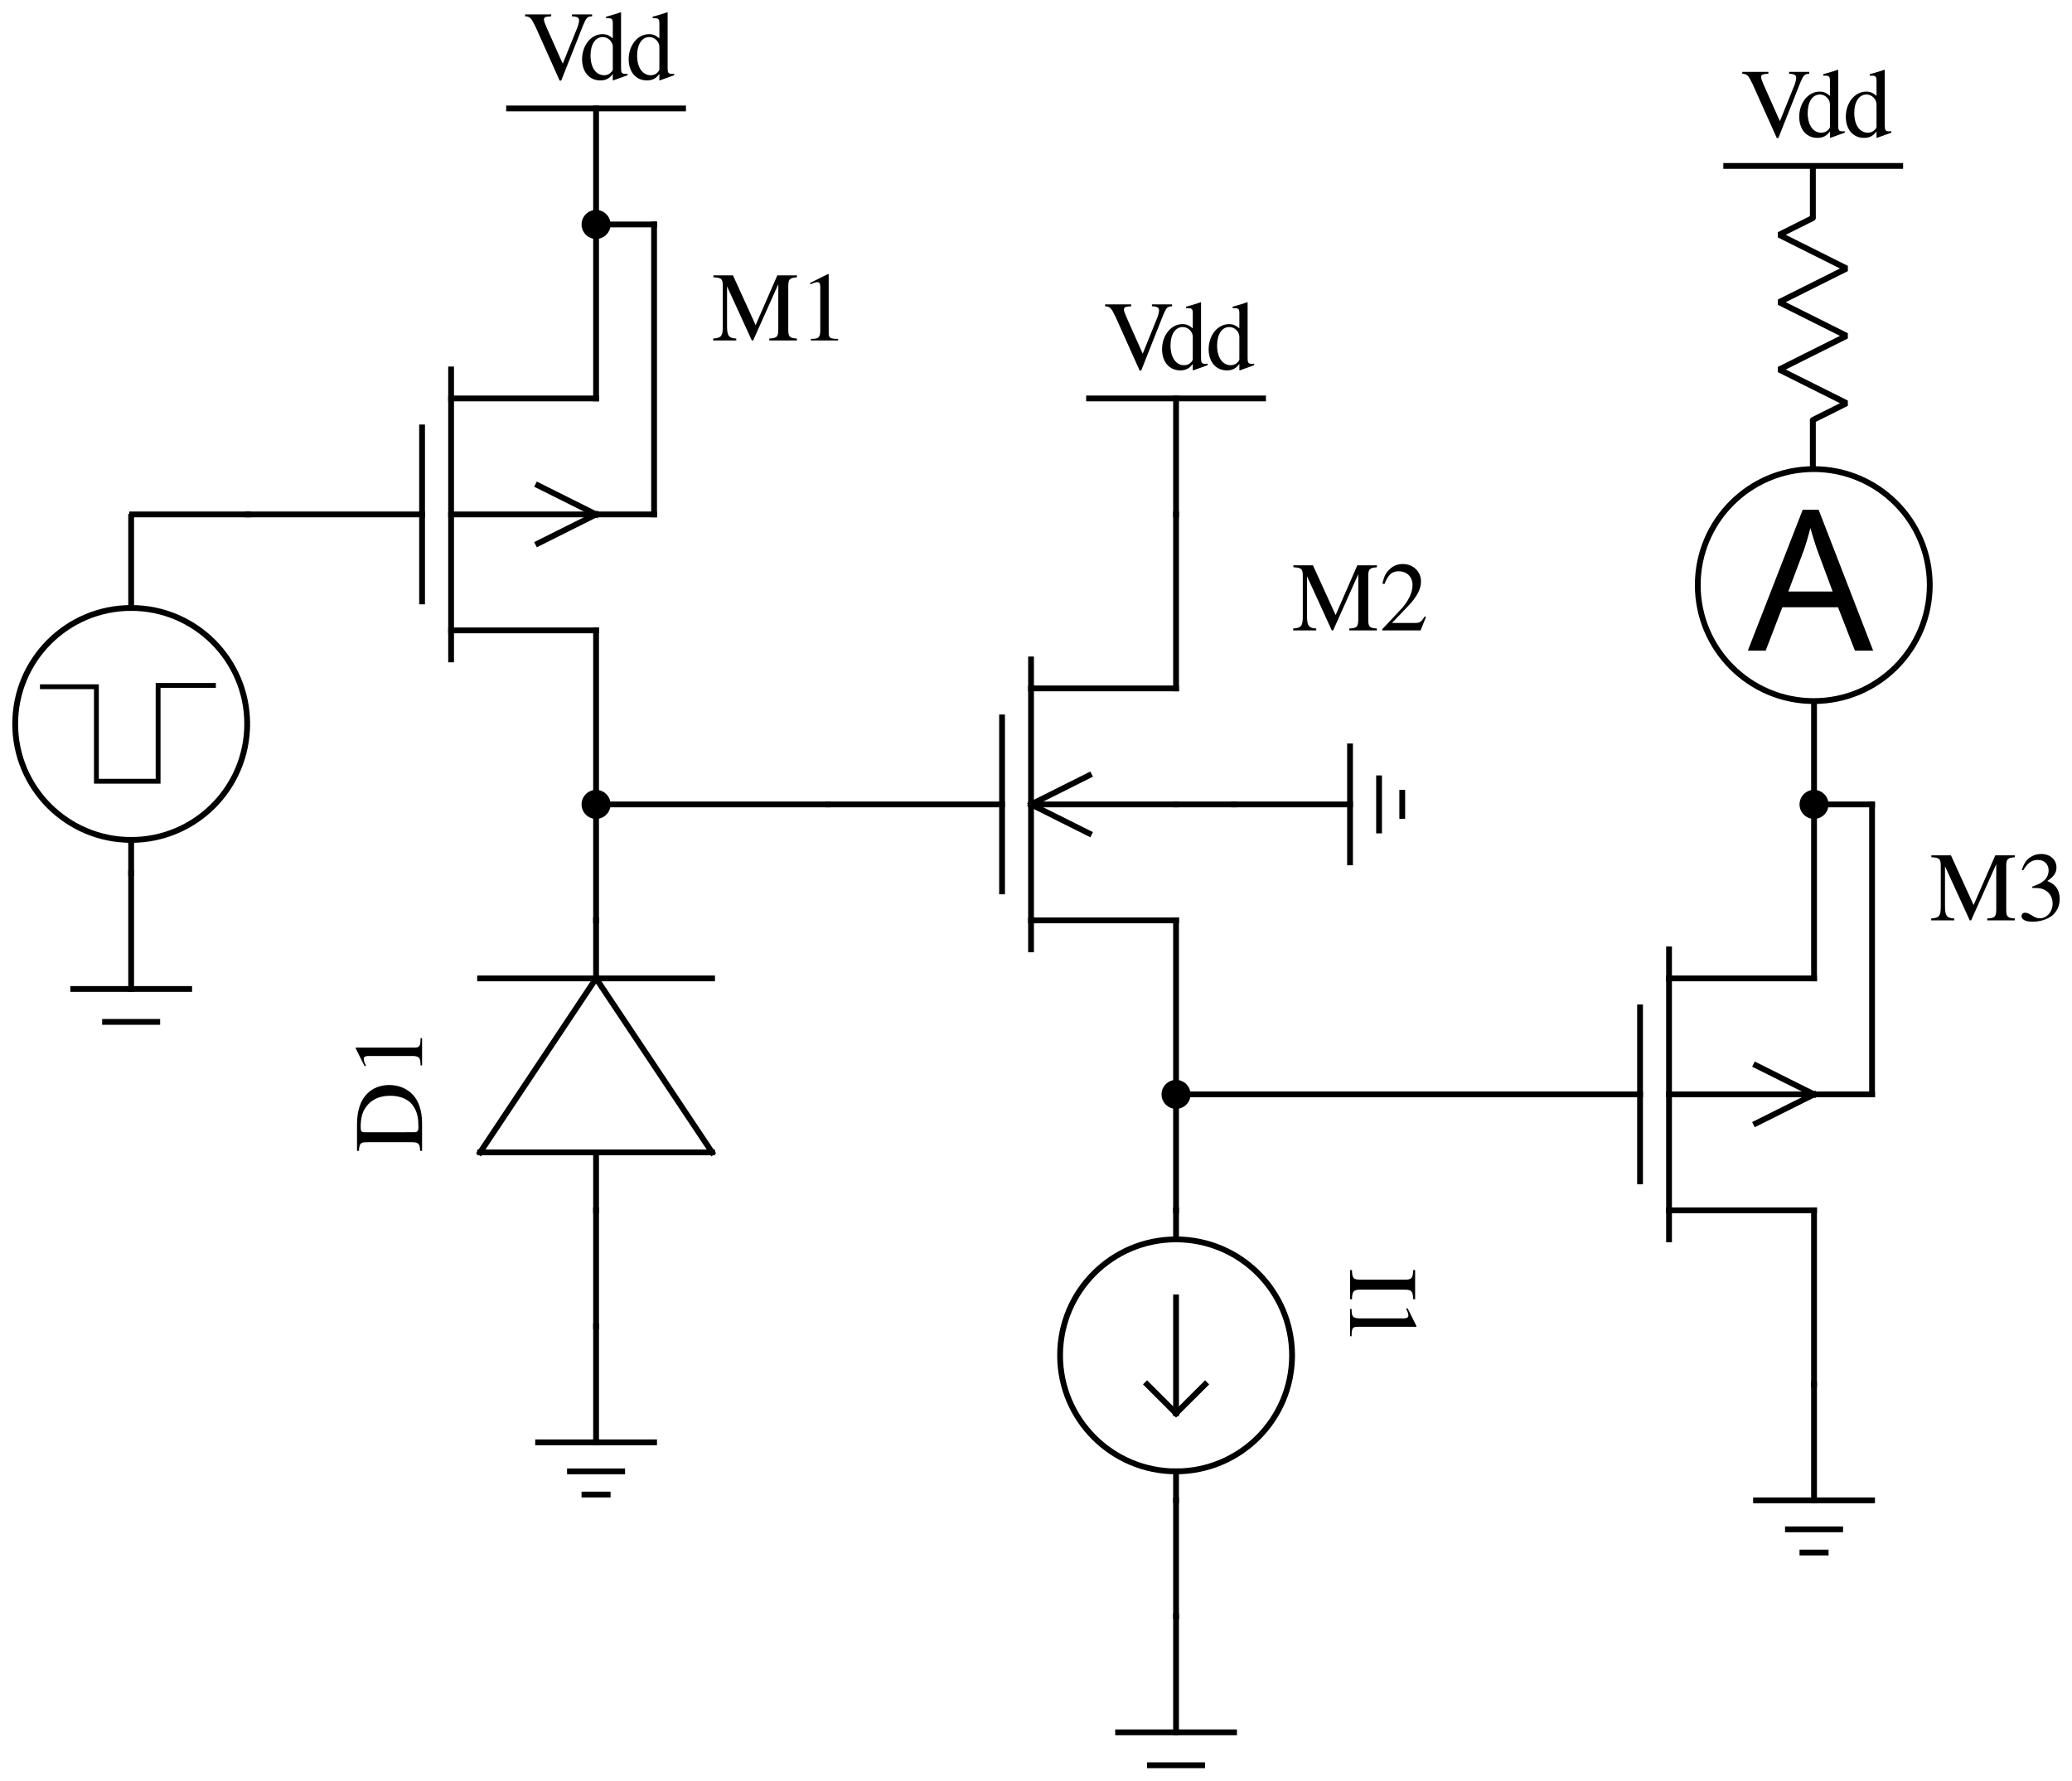
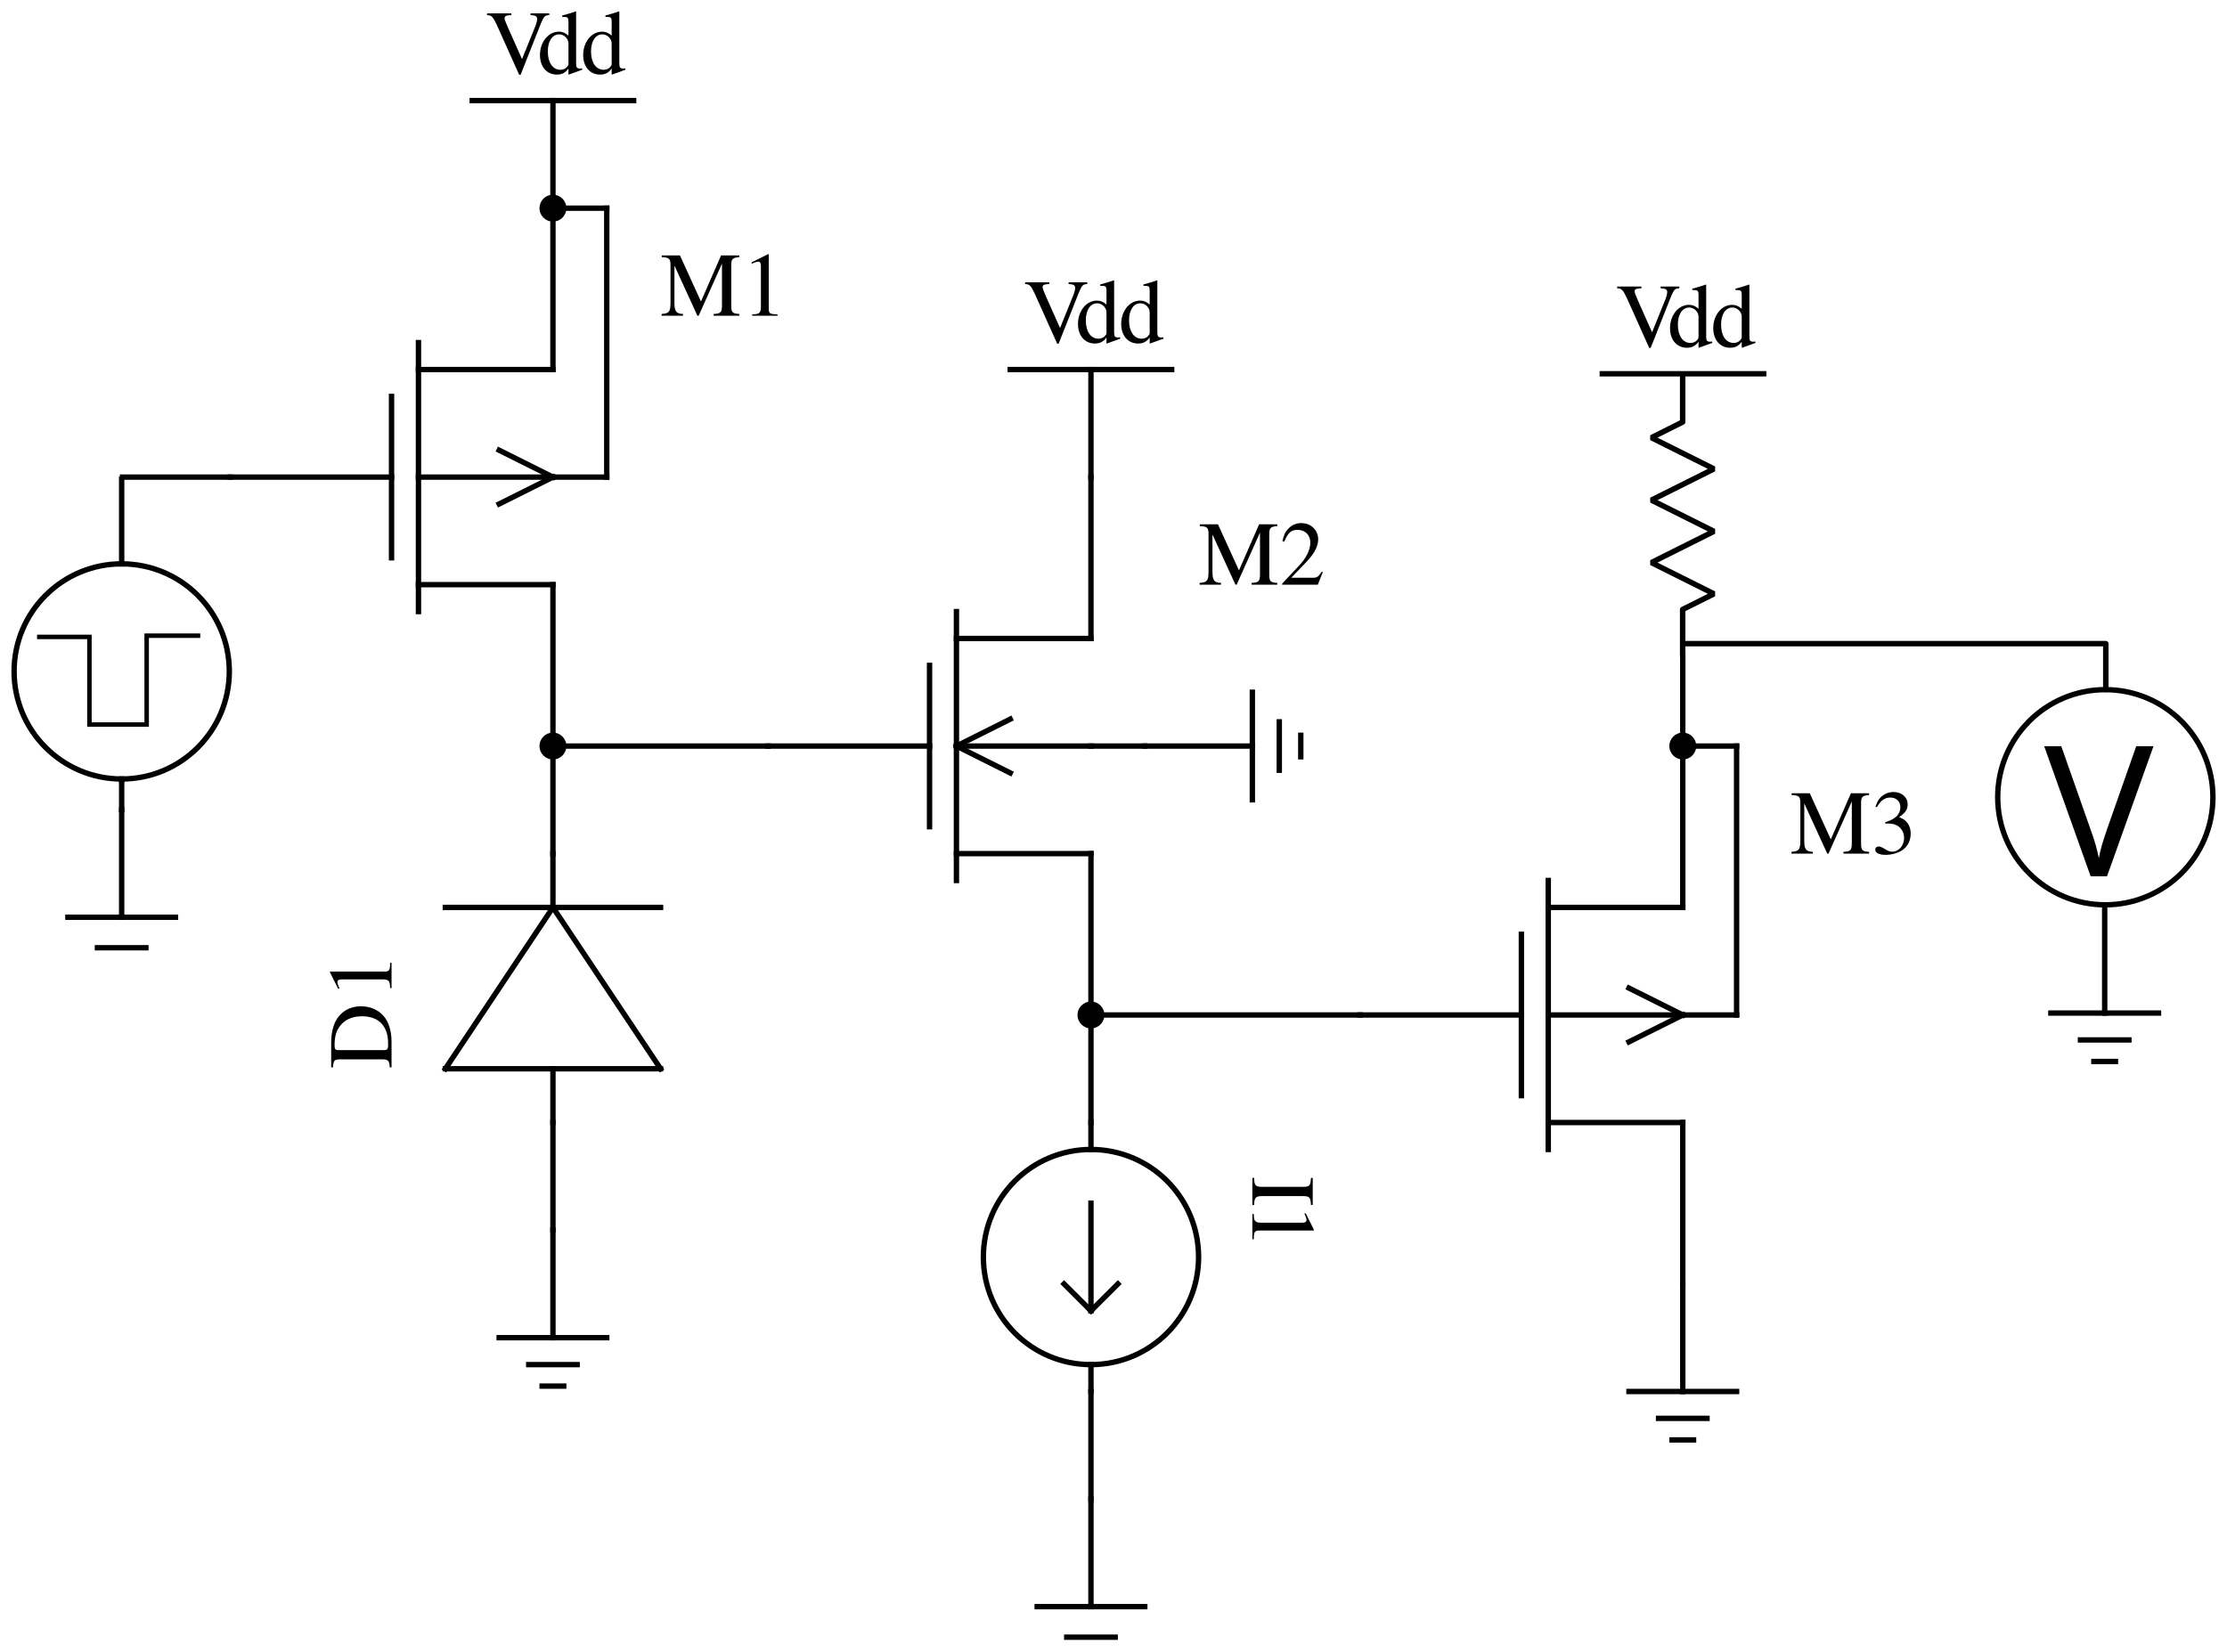
- <svg xmlns="http://www.w3.org/2000/svg" xmlns:xlink="http://www.w3.org/1999/xlink" width="168.676pt" height="144.948pt" viewBox="0 0 168.676 144.948" version="1.1" id="svg8369">
+ <svg xmlns="http://www.w3.org/2000/svg" xmlns:xlink="http://www.w3.org/1999/xlink" width="195.435pt" height="144.948pt" viewBox="0 0 195.435 144.948" version="1.1" id="svg8369">
  <defs id="defs8371">
    <g id="g8373">
      <symbol overflow="visible" id="glyph0-0" style="overflow:visible">
        <path style="stroke:none" d="" id="path8376" />
      </symbol>
      <symbol overflow="visible" id="glyph0-1" style="overflow:visible">
        <path style="stroke:none" d="m -0.875,-0.828 c 0.578,0 0.688,0.094 0.719,0.703 L 0,-0.125 0,-2.406 c 0,-0.922 -0.266,-1.766 -0.719,-2.25 -0.469,-0.531 -1.172,-0.828 -1.953,-0.828 -0.719,0 -1.344,0.25 -1.781,0.688 -0.562,0.547 -0.844,1.406 -0.844,2.516 l 0,2.156 0.156,0 c 0.047,-0.641 0.125,-0.703 0.719,-0.703 z m -3.812,-0.812 c -0.25,0 -0.312,-0.094 -0.312,-0.422 0,-0.688 0.125,-1.203 0.406,-1.594 0.422,-0.625 1.109,-0.953 1.984,-0.953 0.938,0 1.609,0.328 1.984,0.984 0.234,0.406 0.328,0.859 0.328,1.562 0,0.312 -0.078,0.422 -0.328,0.422 z m 0,0" id="path8379" />
      </symbol>
      <symbol overflow="visible" id="glyph0-2" style="overflow:visible">
        <path style="stroke:none" d="m -5.406,-2.328 0.719,1.438 0.125,0 c -0.047,-0.094 -0.078,-0.188 -0.094,-0.219 C -4.719,-1.25 -4.75,-1.391 -4.75,-1.469 c 0,-0.156 0.125,-0.234 0.375,-0.234 l 3.625,0 c 0.266,0 0.453,0.062 0.531,0.188 0.062,0.125 0.094,0.234 0.094,0.578 l 0.125,0 0,-2.219 -0.125,0 c 0,0.641 -0.078,0.766 -0.469,0.766 l -4.797,0 z m 0,0" id="path8382" />
      </symbol>
      <symbol overflow="visible" id="glyph0-3" style="overflow:visible">
        <path style="stroke:none" d="m -5.406,-2.891 c 0,1.531 1.156,2.625 2.766,2.625 0.75,0 1.469,-0.266 1.938,-0.688 0.5,-0.469 0.812,-1.188 0.812,-1.891 0,-1.578 -1.125,-2.656 -2.719,-2.656 -0.797,0 -1.484,0.234 -1.953,0.672 -0.562,0.5 -0.844,1.172 -0.844,1.938 z m 0.281,0 c 0,-0.359 0.156,-0.734 0.406,-1.016 0.391,-0.438 1.141,-0.688 2.094,-0.688 0.469,0 1.031,0.109 1.438,0.266 0.203,0.078 0.406,0.203 0.594,0.391 0.281,0.281 0.422,0.641 0.422,1.062 0,0.375 -0.141,0.734 -0.391,1.016 -0.375,0.406 -1.188,0.672 -2.062,0.672 -0.828,0 -1.594,-0.219 -1.969,-0.562 C -4.938,-2.062 -5.125,-2.453 -5.125,-2.891 Z m 0,0" id="path8385" />
      </symbol>
      <symbol overflow="visible" id="glyph0-4" style="overflow:visible">
        <path style="stroke:none" d="m -4.125,-4.891 c -0.812,0 -0.938,-0.094 -1.016,-0.75 l -0.156,0 0,1.859 0.156,0 c 0.047,-0.625 0.219,-0.75 1.016,-0.75 l 2.172,0 c 0.531,0 0.844,0.047 1.078,0.172 0.391,0.219 0.641,0.734 0.641,1.328 0,0.578 -0.203,0.969 -0.578,1.188 -0.25,0.141 -0.547,0.203 -1.047,0.203 l -2.562,0 C -5,-1.641 -5.094,-1.734 -5.141,-2.375 l -0.156,0 0,2.266 0.156,0 c 0.047,-0.641 0.125,-0.719 0.719,-0.719 l 2.5,0 c 1.375,0 2.031,-0.656 2.031,-2.016 0,-0.875 -0.281,-1.469 -0.828,-1.781 -0.328,-0.188 -0.703,-0.266 -1.312,-0.266 z m 0,0" id="path8388" />
      </symbol>
      <symbol overflow="visible" id="glyph0-5" style="overflow:visible">
        <path style="stroke:none" d="m -4.953,-2.031 4,0 c 0.672,0 0.766,0.094 0.797,0.75 l 0.156,0 0,-2.328 -0.156,0 c -0.031,0.656 -0.125,0.766 -0.719,0.766 l -4.078,0 0,-0.438 c 0,-0.906 0.141,-1.094 1.016,-1.266 l 0,-0.203 -1.359,0.047 0,4.516 1.359,0.047 0,-0.188 c -0.875,-0.188 -1.016,-0.375 -1.016,-1.266 z m 0,0" id="path8391" />
      </symbol>
      <symbol overflow="visible" id="glyph1-0" style="overflow:visible">
        <path style="stroke:none" d="" id="path8394" />
      </symbol>
      <symbol overflow="visible" id="glyph1-1" style="overflow:visible">
        <path style="stroke:none" d="m 5.391,-4.578 0,3.625 c 0,0.656 -0.094,0.766 -0.734,0.797 l 0,0.156 2.25,0 0,-0.156 C 6.312,-0.188 6.203,-0.297 6.203,-0.875 l 0,-3.547 c 0,-0.562 0.109,-0.672 0.703,-0.719 l 0,-0.156 -1.594,0 -1.766,4.047 -1.844,-4.047 -1.594,0 0,0.156 c 0.656,0.031 0.766,0.125 0.766,0.719 l 0,3.25 c 0,0.812 -0.109,0.969 -0.781,1.016 l 0,0.156 1.875,0 0,-0.156 c -0.609,-0.031 -0.75,-0.219 -0.75,-1.016 l 0,-3.234 L 3.234,0 3.344,0 Z m 0,0" id="path8397" />
      </symbol>
      <symbol overflow="visible" id="glyph1-2" style="overflow:visible">
        <path style="stroke:none" d="m 2.328,-5.406 -1.438,0.719 0,0.125 c 0.094,-0.047 0.188,-0.078 0.219,-0.094 C 1.25,-4.719 1.391,-4.75 1.469,-4.75 c 0.156,0 0.234,0.125 0.234,0.375 l 0,3.625 c 0,0.266 -0.062,0.453 -0.188,0.531 C 1.391,-0.156 1.281,-0.125 0.938,-0.125 l 0,0.125 2.219,0 0,-0.125 c -0.641,0 -0.766,-0.078 -0.766,-0.469 l 0,-4.797 z m 0,0" id="path8400" />
      </symbol>
      <symbol overflow="visible" id="glyph1-3" style="overflow:visible">
        <path style="stroke:none" d="M 3.797,-1.094 3.703,-1.141 C 3.406,-0.688 3.297,-0.609 2.938,-0.609 l -1.906,0 1.344,-1.406 c 0.703,-0.75 1.016,-1.359 1.016,-1.969 0,-0.812 -0.641,-1.422 -1.484,-1.422 -0.438,0 -0.844,0.172 -1.141,0.5 C 0.5,-4.641 0.391,-4.391 0.25,-3.812 l 0.172,0.031 c 0.312,-0.781 0.609,-1.031 1.156,-1.031 0.672,0 1.125,0.453 1.125,1.125 0,0.625 -0.359,1.375 -1.047,2.078 l -1.422,1.516 0,0.094 3.125,0 z m 0,0" id="path8403" />
      </symbol>
      <symbol overflow="visible" id="glyph1-4" style="overflow:visible">
        <path style="stroke:none" d="m 1.219,-2.641 c 0.484,0 0.656,0.016 0.859,0.094 C 2.562,-2.375 2.875,-1.922 2.875,-1.375 c 0,0.672 -0.453,1.203 -1.047,1.203 -0.219,0 -0.375,-0.062 -0.672,-0.25 C 0.922,-0.562 0.781,-0.625 0.641,-0.625 c -0.172,0 -0.297,0.109 -0.297,0.281 0,0.281 0.344,0.453 0.906,0.453 0.609,0 1.25,-0.203 1.625,-0.531 C 3.25,-0.75 3.453,-1.219 3.453,-1.75 c 0,-0.406 -0.125,-0.781 -0.359,-1.031 C 2.938,-2.953 2.781,-3.062 2.438,-3.203 c 0.547,-0.375 0.75,-0.672 0.75,-1.109 0,-0.641 -0.516,-1.094 -1.25,-1.094 -0.406,0 -0.75,0.141 -1.047,0.391 -0.234,0.219 -0.359,0.422 -0.531,0.906 l 0.125,0.031 c 0.328,-0.578 0.688,-0.844 1.188,-0.844 0.516,0 0.875,0.344 0.875,0.844 0,0.297 -0.109,0.578 -0.312,0.781 C 1.984,-3.062 1.766,-2.938 1.219,-2.75 Z m 0,0" id="path8406" />
      </symbol>
      <symbol overflow="visible" id="glyph1-5" style="overflow:visible">
        <path style="stroke:none" d="m 5.578,-5.297 -1.641,0 0,0.156 C 4.375,-5.125 4.516,-5.031 4.516,-4.812 c 0,0.125 -0.047,0.344 -0.141,0.594 L 3.188,-1.281 1.984,-3.984 C 1.719,-4.578 1.656,-4.766 1.656,-4.875 c 0,-0.156 0.109,-0.234 0.375,-0.25 0.031,0 0.109,-0.016 0.219,-0.016 l 0,-0.156 -2.125,0 0,0.156 c 0.391,0.016 0.5,0.125 0.844,0.844 l 1.969,4.391 0.125,0 1.781,-4.5 C 5.109,-5.031 5.188,-5.125 5.578,-5.141 Z m 0,0" id="path8409" />
      </symbol>
      <symbol overflow="visible" id="glyph1-6" style="overflow:visible">
        <path style="stroke:none" d="m 2.75,0.078 1.172,-0.422 0,-0.125 C 3.781,-0.453 3.766,-0.453 3.75,-0.453 c -0.297,0 -0.359,-0.094 -0.359,-0.453 l 0,-4.547 -0.031,-0.016 C 2.969,-5.328 2.688,-5.25 2.172,-5.109 l 0,0.125 c 0.062,0 0.109,0 0.188,0 0.281,0 0.359,0.078 0.359,0.406 l 0,1.234 C 2.422,-3.594 2.203,-3.688 1.875,-3.688 c -0.922,0 -1.656,0.906 -1.656,2.047 0,1.031 0.594,1.719 1.484,1.719 0.438,0 0.75,-0.156 1.016,-0.531 l 0,0.516 z M 2.719,-0.812 c 0,0.047 -0.062,0.156 -0.141,0.234 -0.141,0.156 -0.344,0.234 -0.562,0.234 -0.672,0 -1.109,-0.625 -1.109,-1.609 0,-0.906 0.391,-1.5 1,-1.5 0.422,0 0.812,0.375 0.812,0.797 z m 0,0" id="path8412" />
      </symbol>
      <symbol overflow="visible" id="glyph1-7" style="overflow:visible">
        <path style="stroke:none" d="M 5.266,-0.156 C 4.969,-0.172 4.812,-0.25 4.578,-0.531 L 2.922,-2.547 C 3.469,-2.656 3.703,-2.75 3.969,-2.969 4.219,-3.172 4.375,-3.516 4.375,-3.891 c 0,-0.344 -0.109,-0.641 -0.312,-0.875 -0.297,-0.328 -0.969,-0.531 -1.719,-0.531 l -2.203,0 0,0.156 c 0.594,0.062 0.672,0.156 0.672,0.719 l 0,3.469 c 0,0.656 -0.078,0.75 -0.672,0.797 l 0,0.156 2.219,0 0,-0.156 C 1.734,-0.188 1.625,-0.297 1.625,-0.875 l 0,-1.578 L 2.078,-2.469 3.984,0 5.266,0 Z M 1.625,-4.719 C 1.625,-4.938 1.719,-5 2.047,-5 3.047,-5 3.5,-4.656 3.5,-3.906 3.5,-3.5 3.344,-3.172 3.047,-3.016 2.688,-2.812 2.406,-2.766 1.625,-2.75 Z m 0,0" id="path8415" />
      </symbol>
      <symbol overflow="visible" id="glyph1-8" style="overflow:visible">
        <path style="stroke:none" d="m 4.781,-1.359 -0.234,0 c -0.391,0.875 -0.734,1.062 -1.891,1.062 l -0.203,0 C 2.062,-0.297 1.719,-0.344 1.656,-0.391 1.625,-0.422 1.609,-0.5 1.609,-0.641 l 0,-1.969 1.234,0 c 0.656,0 0.766,0.094 0.875,0.766 l 0.188,0 0,-1.859 -0.188,0 C 3.656,-3.375 3.625,-3.25 3.547,-3.141 3.438,-3.016 3.219,-2.938 2.844,-2.938 l -1.234,0 0,-1.781 c 0,-0.219 0.047,-0.266 0.266,-0.266 l 1.078,0 c 0.906,0 1.078,0.109 1.219,0.828 l 0.203,0 -0.031,-1.141 -4.25,0 0,0.156 c 0.594,0.047 0.703,0.156 0.703,0.719 l 0,3.547 c 0,0.562 -0.109,0.688 -0.703,0.719 l 0,0.156 4.328,0 z m 0,0" id="path8418" />
      </symbol>
      <symbol overflow="visible" id="glyph1-9" style="overflow:visible">
        <path style="stroke:none" d="m 3.578,-5.406 -0.172,0 c -0.031,0.188 -0.125,0.266 -0.25,0.266 -0.078,0 -0.219,-0.031 -0.359,-0.094 C 2.5,-5.344 2.203,-5.406 1.953,-5.406 c -0.344,0 -0.703,0.141 -0.969,0.359 -0.266,0.25 -0.422,0.594 -0.422,1 0,0.641 0.359,1.094 1.25,1.562 0.578,0.312 1,0.641 1.203,0.938 0.062,0.109 0.109,0.281 0.109,0.469 0,0.531 -0.406,0.906 -0.984,0.906 -0.719,0 -1.219,-0.438 -1.625,-1.422 l -0.172,0 0.234,1.703 0.172,0 c 0.016,-0.156 0.109,-0.266 0.219,-0.266 0.094,0 0.234,0.031 0.391,0.078 0.297,0.125 0.609,0.188 0.938,0.188 0.922,0 1.625,-0.625 1.625,-1.453 0,-0.656 -0.438,-1.172 -1.484,-1.75 -0.844,-0.453 -1.188,-0.812 -1.188,-1.25 0,-0.438 0.344,-0.734 0.844,-0.734 0.359,0 0.688,0.156 0.969,0.438 0.25,0.25 0.359,0.469 0.484,0.938 l 0.203,0 z m 0,0" id="path8421" />
      </symbol>
      <symbol overflow="visible" id="glyph1-10" style="overflow:visible">
        <path style="stroke:none" d="m 2.031,-4.953 0,4 c 0,0.672 -0.094,0.766 -0.75,0.797 l 0,0.156 2.328,0 0,-0.156 C 2.953,-0.188 2.844,-0.281 2.844,-0.875 l 0,-4.078 0.438,0 c 0.906,0 1.094,0.141 1.266,1.016 l 0.203,0 -0.047,-1.359 -4.516,0 -0.047,1.359 0.188,0 c 0.188,-0.875 0.375,-1.016 1.266,-1.016 z m 0,0" id="path8424" />
      </symbol>
      <symbol overflow="visible" id="glyph2-0" style="overflow:visible">
        <path style="stroke:none" d="" id="path8427" />
      </symbol>
      <symbol overflow="visible" id="glyph2-1" style="overflow:visible">
        <path style="stroke:none" d="m 0.875,0.922 c -0.609,0 -0.703,-0.109 -0.719,-0.781 l -0.156,0 0,2.375 0.156,0 c 0.016,-0.656 0.125,-0.781 0.719,-0.781 l 3.547,0 c 0.594,0 0.688,0.109 0.719,0.781 l 0.156,0 0,-2.375 -0.156,0 c -0.031,0.688 -0.125,0.781 -0.719,0.781 z m 0,0" id="path8430" />
      </symbol>
      <symbol overflow="visible" id="glyph2-2" style="overflow:visible">
        <path style="stroke:none" d="m 5.406,2.328 -0.719,-1.438 -0.125,0 c 0.047,0.094 0.078,0.188 0.094,0.219 C 4.719,1.25 4.75,1.391 4.75,1.469 4.75,1.625 4.625,1.703 4.375,1.703 l -3.625,0 c -0.266,0 -0.453,-0.062 -0.531,-0.188 C 0.156,1.391 0.125,1.281 0.125,0.938 l -0.125,0 0,2.219 0.125,0 c 0,-0.641 0.078,-0.766 0.469,-0.766 l 4.797,0 z m 0,0" id="path8433" />
      </symbol>
    </g>
    <clipPath id="clip1">
      <path d="m 182,68 3.488,0 0,7 L 182,75 Z m 0,0" id="path8436" />
    </clipPath>
  </defs>
  <path id="path8439" d="m 57.969,93.817 -18.887,0" style="fill:none;stroke:#000000;stroke-width:0.472;stroke-linecap:square;stroke-linejoin:miter;stroke-miterlimit:10;stroke-opacity:1" />
  <path id="path8441" d="M 48.524,79.653 39.083,93.817" style="fill:none;stroke:#000000;stroke-width:0.472;stroke-linecap:square;stroke-linejoin:miter;stroke-miterlimit:10;stroke-opacity:1" />
  <path id="path8443" d="M 57.969,93.817 48.524,79.653" style="fill:none;stroke:#000000;stroke-width:0.472;stroke-linecap:square;stroke-linejoin:miter;stroke-miterlimit:10;stroke-opacity:1" />
  <path id="path8445" d="m 57.969,79.653 -18.887,0" style="fill:none;stroke:#000000;stroke-width:0.472;stroke-linecap:square;stroke-linejoin:miter;stroke-miterlimit:10;stroke-opacity:1" />
  <path id="path8447" d="m 48.524,98.536 0,9.445" style="fill:none;stroke:#000000;stroke-width:0.472;stroke-linecap:square;stroke-linejoin:miter;stroke-miterlimit:10;stroke-opacity:1" />
  <path id="path8449" d="m 48.524,74.931 0,-9.441" style="fill:none;stroke:#000000;stroke-width:0.472;stroke-linecap:square;stroke-linejoin:miter;stroke-miterlimit:10;stroke-opacity:1" />
  <path id="path8451" d="m 48.524,79.653 0,-4.723" style="fill:none;stroke:#000000;stroke-width:0.472;stroke-linecap:square;stroke-linejoin:miter;stroke-miterlimit:10;stroke-opacity:1" />
  <path id="path8453" d="m 48.524,98.536 0,-4.719" style="fill:none;stroke:#000000;stroke-width:0.472;stroke-linecap:square;stroke-linejoin:miter;stroke-miterlimit:10;stroke-opacity:1" />
-   <g id="g8455" style="fill:#000000;fill-opacity:1" transform="translate(-17.81183,1.004751)">
+   <g id="g8455" style="fill:#000000;fill-opacity:1" transform="translate(-17.81183,1.004745)">
    <use height="100%" width="100%" id="use8457" y="92.812" x="52.172" xlink:href="#glyph0-1" />
  </g>
-   <g id="g8459" style="fill:#000000;fill-opacity:1" transform="translate(-17.81183,1.004751)">
+   <g id="g8459" style="fill:#000000;fill-opacity:1" transform="translate(-17.81183,1.004745)">
    <use height="100%" width="100%" id="use8461" y="86.668" x="52.172" xlink:href="#glyph0-2" />
  </g>
  <path id="path8463" d="m 48.524,107.981 0,9.441" style="fill:none;stroke:#000000;stroke-width:0.472;stroke-linecap:square;stroke-linejoin:miter;stroke-miterlimit:10;stroke-opacity:1" />
  <path id="path8465" d="m 53.247,117.423 -9.441,0" style="fill:none;stroke:#000000;stroke-width:0.472;stroke-linecap:square;stroke-linejoin:miter;stroke-miterlimit:10;stroke-opacity:1" />
  <path id="path8467" d="m 50.649,119.786 -4.25,0" style="fill:none;stroke:#000000;stroke-width:0.472;stroke-linecap:square;stroke-linejoin:miter;stroke-miterlimit:10;stroke-opacity:1" />
  <path id="path8469" d="m 49.469,121.673 -1.891,0" style="fill:none;stroke:#000000;stroke-width:0.472;stroke-linecap:square;stroke-linejoin:miter;stroke-miterlimit:10;stroke-opacity:1" />
  <path id="path8471" d="m 36.723,53.684 0,-23.609" style="fill:none;stroke:#000000;stroke-width:0.472;stroke-linecap:square;stroke-linejoin:miter;stroke-miterlimit:10;stroke-opacity:1" />
  <path id="path8473" d="m 34.36,48.962 0,-14.164" style="fill:none;stroke:#000000;stroke-width:0.472;stroke-linecap:square;stroke-linejoin:miter;stroke-miterlimit:10;stroke-opacity:1" />
  <path id="path8475" d="m 48.524,32.438 -11.801,0" style="fill:none;stroke:#000000;stroke-width:0.472;stroke-linecap:square;stroke-linejoin:miter;stroke-miterlimit:10;stroke-opacity:1" />
  <path id="path8477" d="m 48.524,51.321 -11.801,0" style="fill:none;stroke:#000000;stroke-width:0.472;stroke-linecap:square;stroke-linejoin:miter;stroke-miterlimit:10;stroke-opacity:1" />
  <path id="path8479" d="m 48.524,41.88 -11.801,0" style="fill:none;stroke:#000000;stroke-width:0.472;stroke-linecap:square;stroke-linejoin:miter;stroke-miterlimit:10;stroke-opacity:1" />
  <path id="path8481" d="m 43.805,44.239 4.719,-2.359" style="fill:none;stroke:#000000;stroke-width:0.472;stroke-linecap:square;stroke-linejoin:miter;stroke-miterlimit:10;stroke-opacity:1" />
  <path id="path8483" d="m 43.805,39.52 4.719,2.359" style="fill:none;stroke:#000000;stroke-width:0.472;stroke-linecap:square;stroke-linejoin:miter;stroke-miterlimit:10;stroke-opacity:1" />
  <path id="path8485" d="m 48.524,18.274 0,14.164" style="fill:none;stroke:#000000;stroke-width:0.472;stroke-linecap:square;stroke-linejoin:miter;stroke-miterlimit:10;stroke-opacity:1" />
  <path id="path8487" d="m 53.247,41.88 -4.723,0" style="fill:none;stroke:#000000;stroke-width:0.472;stroke-linecap:square;stroke-linejoin:miter;stroke-miterlimit:10;stroke-opacity:1" />
  <path id="path8489" d="m 48.524,65.489 0,-14.168" style="fill:none;stroke:#000000;stroke-width:0.472;stroke-linecap:square;stroke-linejoin:miter;stroke-miterlimit:10;stroke-opacity:1" />
  <path id="path8491" d="m 20.196,41.88 14.164,0" style="fill:none;stroke:#000000;stroke-width:0.472;stroke-linecap:square;stroke-linejoin:miter;stroke-miterlimit:10;stroke-opacity:1" />
-   <g id="g8493" style="fill:#000000;fill-opacity:1" transform="translate(-17.81183,1.004751)">
+   <g id="g8493" style="fill:#000000;fill-opacity:1" transform="translate(-17.81183,1.004745)">
    <use height="100%" width="100%" id="use8495" y="26.711" x="75.78" xlink:href="#glyph1-1" />
  </g>
-   <g id="g8497" style="fill:#000000;fill-opacity:1" transform="translate(-17.81183,1.004751)">
+   <g id="g8497" style="fill:#000000;fill-opacity:1" transform="translate(-17.81183,1.004745)">
    <use height="100%" width="100%" id="use8499" y="26.711" x="82.884" xlink:href="#glyph1-2" />
  </g>
  <path id="path8501" d="m 83.934,77.29 0,-23.605" style="fill:none;stroke:#000000;stroke-width:0.472;stroke-linecap:square;stroke-linejoin:miter;stroke-miterlimit:10;stroke-opacity:1" />
  <path id="path8503" d="m 81.575,72.571 0,-14.164" style="fill:none;stroke:#000000;stroke-width:0.472;stroke-linecap:square;stroke-linejoin:miter;stroke-miterlimit:10;stroke-opacity:1" />
  <path id="path8505" d="m 95.739,56.044 -11.805,0" style="fill:none;stroke:#000000;stroke-width:0.472;stroke-linecap:square;stroke-linejoin:miter;stroke-miterlimit:10;stroke-opacity:1" />
  <path id="path8507" d="m 95.739,74.931 -11.805,0" style="fill:none;stroke:#000000;stroke-width:0.472;stroke-linecap:square;stroke-linejoin:miter;stroke-miterlimit:10;stroke-opacity:1" />
  <path id="path8509" d="m 95.739,65.489 -11.805,0" style="fill:none;stroke:#000000;stroke-width:0.472;stroke-linecap:square;stroke-linejoin:miter;stroke-miterlimit:10;stroke-opacity:1" />
  <path id="path8511" d="m 83.934,65.489 4.723,-2.363" style="fill:none;stroke:#000000;stroke-width:0.472;stroke-linecap:square;stroke-linejoin:miter;stroke-miterlimit:10;stroke-opacity:1" />
  <path id="path8513" d="m 83.934,65.489 4.723,2.359" style="fill:none;stroke:#000000;stroke-width:0.472;stroke-linecap:square;stroke-linejoin:miter;stroke-miterlimit:10;stroke-opacity:1" />
  <path id="path8515" d="m 95.739,41.88 0,14.164" style="fill:none;stroke:#000000;stroke-width:0.472;stroke-linecap:square;stroke-linejoin:miter;stroke-miterlimit:10;stroke-opacity:1" />
  <path id="path8517" d="m 100.462,65.489 -4.723,0" style="fill:none;stroke:#000000;stroke-width:0.472;stroke-linecap:square;stroke-linejoin:miter;stroke-miterlimit:10;stroke-opacity:1" />
  <path id="path8519" d="m 95.739,89.095 0,-14.164" style="fill:none;stroke:#000000;stroke-width:0.472;stroke-linecap:square;stroke-linejoin:miter;stroke-miterlimit:10;stroke-opacity:1" />
  <path id="path8521" d="m 67.411,65.489 14.164,0" style="fill:none;stroke:#000000;stroke-width:0.472;stroke-linecap:square;stroke-linejoin:miter;stroke-miterlimit:10;stroke-opacity:1" />
-   <g id="g8523" style="fill:#000000;fill-opacity:1" transform="translate(-17.81183,1.004751)">
+   <g id="g8523" style="fill:#000000;fill-opacity:1" transform="translate(-17.81183,1.004745)">
    <use height="100%" width="100%" id="use8525" y="50.318" x="122.995" xlink:href="#glyph1-1" />
  </g>
-   <g id="g8527" style="fill:#000000;fill-opacity:1" transform="translate(-17.81183,1.004751)">
+   <g id="g8527" style="fill:#000000;fill-opacity:1" transform="translate(-17.81183,1.004745)">
    <use height="100%" width="100%" id="use8529" y="50.318" x="130.099" xlink:href="#glyph1-3" />
  </g>
  <path id="path8531" d="m 135.872,100.899 0,-23.609" style="fill:none;stroke:#000000;stroke-width:0.472;stroke-linecap:square;stroke-linejoin:miter;stroke-miterlimit:10;stroke-opacity:1" />
  <path id="path8533" d="m 133.512,96.177 0,-14.164" style="fill:none;stroke:#000000;stroke-width:0.472;stroke-linecap:square;stroke-linejoin:miter;stroke-miterlimit:10;stroke-opacity:1" />
  <path id="path8535" d="m 147.676,79.653 -11.805,0" style="fill:none;stroke:#000000;stroke-width:0.472;stroke-linecap:square;stroke-linejoin:miter;stroke-miterlimit:10;stroke-opacity:1" />
  <path id="path8537" d="m 147.676,98.536 -11.805,0" style="fill:none;stroke:#000000;stroke-width:0.472;stroke-linecap:square;stroke-linejoin:miter;stroke-miterlimit:10;stroke-opacity:1" />
  <path id="path8539" d="m 147.676,89.095 -11.805,0" style="fill:none;stroke:#000000;stroke-width:0.472;stroke-linecap:square;stroke-linejoin:miter;stroke-miterlimit:10;stroke-opacity:1" />
  <path id="path8541" d="m 142.954,91.454 4.723,-2.359" style="fill:none;stroke:#000000;stroke-width:0.472;stroke-linecap:square;stroke-linejoin:miter;stroke-miterlimit:10;stroke-opacity:1" />
  <path id="path8543" d="m 142.954,86.735 4.723,2.359" style="fill:none;stroke:#000000;stroke-width:0.472;stroke-linecap:square;stroke-linejoin:miter;stroke-miterlimit:10;stroke-opacity:1" />
  <path id="path8545" d="m 147.676,65.489 0,14.164" style="fill:none;stroke:#000000;stroke-width:0.472;stroke-linecap:square;stroke-linejoin:miter;stroke-miterlimit:10;stroke-opacity:1" />
  <path id="path8547" d="m 152.399,89.095 -4.723,0" style="fill:none;stroke:#000000;stroke-width:0.472;stroke-linecap:square;stroke-linejoin:miter;stroke-miterlimit:10;stroke-opacity:1" />
  <path id="path8549" d="m 147.676,112.704 0,-14.168" style="fill:none;stroke:#000000;stroke-width:0.472;stroke-linecap:square;stroke-linejoin:miter;stroke-miterlimit:10;stroke-opacity:1" />
  <path id="path8551" d="m 119.348,89.095 14.164,0" style="fill:none;stroke:#000000;stroke-width:0.472;stroke-linecap:square;stroke-linejoin:miter;stroke-miterlimit:10;stroke-opacity:1" />
-   <g id="g8553" style="fill:#000000;fill-opacity:1" transform="translate(-17.81183,1.004751)">
+   <g id="g8553" style="fill:#000000;fill-opacity:1" transform="translate(-17.81183,1.004745)">
    <use height="100%" width="100%" id="use8555" y="73.925" x="174.931" xlink:href="#glyph1-1" />
  </g>
-   <g style="clip-rule:nonzero" id="g8557" clip-path="url(#clip1)" transform="translate(-17.81183,1.004751)">
+   <g style="clip-rule:nonzero" id="g8557" clip-path="url(#clip1)" transform="translate(-17.81183,1.004745)">
    <g id="g8559" style="fill:#000000;fill-opacity:1">
      <use height="100%" width="100%" id="use8561" y="73.925" x="182.035" xlink:href="#glyph1-4" />
    </g>
  </g>
  <path id="path8563" d="m 95.739,98.536 0,-9.441" style="fill:none;stroke:#000000;stroke-width:0.472;stroke-linecap:square;stroke-linejoin:miter;stroke-miterlimit:10;stroke-opacity:1" />
  <path id="path8565" d="m 95.739,122.145 0,9.441" style="fill:none;stroke:#000000;stroke-width:0.472;stroke-linecap:square;stroke-linejoin:miter;stroke-miterlimit:10;stroke-opacity:1" />
  <path id="path8567" d="m 105.184,110.341 c 0,-5.215 -4.23,-9.441 -9.445,-9.441 -5.215,0 -9.441,4.227 -9.441,9.441 0,5.215 4.227,9.445 9.441,9.445 5.215,0 9.445,-4.23 9.445,-9.445" style="fill:none;stroke:#000000;stroke-width:0.472;stroke-linecap:square;stroke-linejoin:miter;stroke-miterlimit:10;stroke-opacity:1" />
  <path id="path8569" d="m 95.739,100.899 0,-2.363" style="fill:none;stroke:#000000;stroke-width:0.472;stroke-linecap:square;stroke-linejoin:miter;stroke-miterlimit:10;stroke-opacity:1" />
  <path id="path8571" d="m 95.739,122.145 0,-2.359" style="fill:none;stroke:#000000;stroke-width:0.472;stroke-linecap:square;stroke-linejoin:miter;stroke-miterlimit:10;stroke-opacity:1" />
  <path id="path8573" d="m 95.739,115.063 0,-9.445" style="fill:none;stroke:#000000;stroke-width:0.472;stroke-linecap:square;stroke-linejoin:miter;stroke-miterlimit:10;stroke-opacity:1" />
  <path id="path8575" d="m 98.102,112.704 -2.363,2.359" style="fill:none;stroke:#000000;stroke-width:0.472;stroke-linecap:square;stroke-linejoin:miter;stroke-miterlimit:10;stroke-opacity:1" />
  <path id="path8577" d="m 93.38,112.704 2.359,2.359" style="fill:none;stroke:#000000;stroke-width:0.472;stroke-linecap:square;stroke-linejoin:miter;stroke-miterlimit:10;stroke-opacity:1" />
-   <g id="g8579" style="fill:#000000;fill-opacity:1" transform="translate(-17.81183,1.004751)">
+   <g id="g8579" style="fill:#000000;fill-opacity:1" transform="translate(-17.81183,1.004745)">
    <use height="100%" width="100%" id="use8581" y="102.254" x="127.716" xlink:href="#glyph2-1" />
  </g>
-   <g id="g8583" style="fill:#000000;fill-opacity:1" transform="translate(-17.81183,1.004751)">
+   <g id="g8583" style="fill:#000000;fill-opacity:1" transform="translate(-17.81183,1.004745)">
    <use height="100%" width="100%" id="use8585" y="104.622" x="127.716" xlink:href="#glyph2-2" />
  </g>
  <path id="path8587" d="m 48.524,8.829 0,9.445" style="fill:none;stroke:#000000;stroke-width:0.472;stroke-linecap:square;stroke-linejoin:miter;stroke-miterlimit:10;stroke-opacity:1" />
  <path id="path8589" d="m 55.606,8.829 -14.164,0" style="fill:none;stroke:#000000;stroke-width:0.472;stroke-linecap:square;stroke-linejoin:miter;stroke-miterlimit:10;stroke-opacity:1" />
-   <g id="g8591" style="fill:#000000;fill-opacity:1" transform="translate(-17.81183,1.004751)">
+   <g id="g8591" style="fill:#000000;fill-opacity:1" transform="translate(-17.81183,1.004745)">
    <use height="100%" width="100%" id="use8593" y="5.464" x="60.435" xlink:href="#glyph1-5" />
  </g>
-   <g id="g8595" style="fill:#000000;fill-opacity:1" transform="translate(-17.81183,1.004751)">
+   <g id="g8595" style="fill:#000000;fill-opacity:1" transform="translate(-17.81183,1.004745)">
    <use height="100%" width="100%" id="use8597" y="5.464" x="64.979" xlink:href="#glyph1-6" />
  </g>
-   <g id="g8599" style="fill:#000000;fill-opacity:1" transform="translate(-17.81183,1.004751)">
+   <g id="g8599" style="fill:#000000;fill-opacity:1" transform="translate(-17.81183,1.004745)">
    <use height="100%" width="100%" id="use8601" y="5.464" x="68.771" xlink:href="#glyph1-6" />
  </g>
  <path id="path8603" d="m 95.739,32.438 0,9.441" style="fill:none;stroke:#000000;stroke-width:0.472;stroke-linecap:square;stroke-linejoin:miter;stroke-miterlimit:10;stroke-opacity:1" />
  <path id="path8605" d="m 102.821,32.438 -14.164,0" style="fill:none;stroke:#000000;stroke-width:0.472;stroke-linecap:square;stroke-linejoin:miter;stroke-miterlimit:10;stroke-opacity:1" />
-   <g id="g8607" style="fill:#000000;fill-opacity:1" transform="translate(-17.81183,1.004751)">
+   <g id="g8607" style="fill:#000000;fill-opacity:1" transform="translate(-17.81183,1.004745)">
    <use height="100%" width="100%" id="use8609" y="29.071" x="107.65" xlink:href="#glyph1-5" />
  </g>
-   <g id="g8611" style="fill:#000000;fill-opacity:1" transform="translate(-17.81183,1.004751)">
+   <g id="g8611" style="fill:#000000;fill-opacity:1" transform="translate(-17.81183,1.004745)">
    <use height="100%" width="100%" id="use8613" y="29.071" x="112.194" xlink:href="#glyph1-6" />
  </g>
-   <g id="g8615" style="fill:#000000;fill-opacity:1" transform="translate(-17.81183,1.004751)">
+   <g id="g8615" style="fill:#000000;fill-opacity:1" transform="translate(-17.81183,1.004745)">
    <use height="100%" width="100%" id="use8617" y="29.071" x="115.986" xlink:href="#glyph1-6" />
  </g>
  <path id="path8619" d="m 95.739,131.587 0,9.445" style="fill:none;stroke:#000000;stroke-width:0.472;stroke-linecap:square;stroke-linejoin:miter;stroke-miterlimit:10;stroke-opacity:1" />
  <path id="path8621" d="m 100.462,141.032 -9.441,0" style="fill:none;stroke:#000000;stroke-width:0.472;stroke-linecap:square;stroke-linejoin:miter;stroke-miterlimit:10;stroke-opacity:1" />
  <path id="path8623" d="m 147.676,112.704 0,9.441" style="fill:none;stroke:#000000;stroke-width:0.472;stroke-linecap:square;stroke-linejoin:miter;stroke-miterlimit:10;stroke-opacity:1" />
  <path id="path8625" d="m 152.399,122.145 -9.445,0" style="fill:none;stroke:#000000;stroke-width:0.472;stroke-linecap:square;stroke-linejoin:miter;stroke-miterlimit:10;stroke-opacity:1" />
  <path id="path8627" d="m 149.801,124.505 -4.25,0" style="fill:none;stroke:#000000;stroke-width:0.472;stroke-linecap:square;stroke-linejoin:miter;stroke-miterlimit:10;stroke-opacity:1" />
  <path id="path8629" d="m 148.622,126.395 -1.891,0" style="fill:none;stroke:#000000;stroke-width:0.472;stroke-linecap:square;stroke-linejoin:miter;stroke-miterlimit:10;stroke-opacity:1" />
  <path id="path8631" d="m 67.411,65.489 -18.887,0" style="fill:none;stroke:#000000;stroke-width:0.472;stroke-linecap:square;stroke-linejoin:miter;stroke-miterlimit:10;stroke-opacity:1" />
  <path id="path8633" d="m 53.247,18.274 0,23.605" style="fill:none;stroke:#000000;stroke-width:0.472;stroke-linecap:square;stroke-linejoin:miter;stroke-miterlimit:10;stroke-opacity:1" />
  <path id="path8635" d="m 48.524,18.274 4.723,0" style="fill:none;stroke:#000000;stroke-width:0.472;stroke-linecap:square;stroke-linejoin:miter;stroke-miterlimit:10;stroke-opacity:1" />
  <path id="path8637" d="m 152.399,65.489 0,23.605" style="fill:none;stroke:#000000;stroke-width:0.472;stroke-linecap:square;stroke-linejoin:miter;stroke-miterlimit:10;stroke-opacity:1" />
  <path id="path8639" d="m 147.676,65.489 4.723,0" style="fill:none;stroke:#000000;stroke-width:0.472;stroke-linecap:square;stroke-linejoin:miter;stroke-miterlimit:10;stroke-opacity:1" />
  <path id="path8641" d="m 119.348,89.095 -23.609,0" style="fill:none;stroke:#000000;stroke-width:0.472;stroke-linecap:square;stroke-linejoin:miter;stroke-miterlimit:10;stroke-opacity:1" />
  <path id="path8643" d="m 100.462,65.489 9.441,0" style="fill:none;stroke:#000000;stroke-width:0.472;stroke-linecap:square;stroke-linejoin:miter;stroke-miterlimit:10;stroke-opacity:1" />
  <path id="path8645" d="m 109.903,60.766 0,9.441" style="fill:none;stroke:#000000;stroke-width:0.472;stroke-linecap:square;stroke-linejoin:miter;stroke-miterlimit:10;stroke-opacity:1" />
  <path id="path8647" d="m 112.266,63.364 0,4.246" style="fill:none;stroke:#000000;stroke-width:0.472;stroke-linecap:square;stroke-linejoin:miter;stroke-miterlimit:10;stroke-opacity:1" />
  <path id="path8649" d="m 114.153,64.544 0,1.887" style="fill:none;stroke:#000000;stroke-width:0.472;stroke-linecap:square;stroke-linejoin:miter;stroke-miterlimit:10;stroke-opacity:1" />
  <path id="path8651" d="m 147.676,57.508 0,7.981" style="fill:none;stroke:#000000;stroke-width:0.472;stroke-linecap:square;stroke-linejoin:miter;stroke-miterlimit:10;stroke-opacity:1" />
  <path id="path8663" d="m 10.755,41.88 9.441,0" style="fill:none;stroke:#000000;stroke-width:0.472;stroke-linecap:square;stroke-linejoin:miter;stroke-miterlimit:10;stroke-opacity:1" />
  <path id="path8675" d="m 49.704,65.489 c 0,-0.652 -0.527,-1.184 -1.18,-1.184 -0.652,0 -1.18,0.531 -1.18,1.184 0,0.648 0.527,1.18 1.18,1.18 0.652,0 1.18,-0.531 1.18,-1.18" style="fill:#000000;fill-opacity:1;fill-rule:nonzero;stroke:none" />
  <path id="path8677" d="m 49.704,18.274 c 0,-0.652 -0.527,-1.184 -1.18,-1.184 -0.652,0 -1.18,0.531 -1.18,1.184 0,0.648 0.527,1.18 1.18,1.18 0.652,0 1.18,-0.531 1.18,-1.18" style="fill:#000000;fill-opacity:1;fill-rule:nonzero;stroke:none" />
  <path id="path8679" d="m 148.856,65.489 c 0,-0.652 -0.527,-1.184 -1.18,-1.184 -0.652,0 -1.18,0.531 -1.18,1.184 0,0.648 0.527,1.18 1.18,1.18 0.652,0 1.18,-0.531 1.18,-1.18" style="fill:#000000;fill-opacity:1;fill-rule:nonzero;stroke:none" />
  <path id="path8681" d="m 96.919,89.095 c 0,-0.652 -0.527,-1.18 -1.18,-1.18 -0.652,0 -1.18,0.527 -1.18,1.18 0,0.652 0.527,1.18 1.18,1.18 0.652,0 1.18,-0.527 1.18,-1.18" style="fill:#000000;fill-opacity:1;fill-rule:nonzero;stroke:none" />
  <path id="path8709" d="m 97.864,143.712 -4.25,0" style="fill:none;stroke:#000000;stroke-width:0.472;stroke-linecap:square;stroke-linejoin:miter;stroke-miterlimit:10;stroke-opacity:1" />
  <path style="fill:none;fill-rule:evenodd;stroke:#000000;stroke-width:0.394px;stroke-linecap:butt;stroke-linejoin:miter;stroke-opacity:1" d="m 3.253,55.908 4.595,0 0,7.694 5.023,0 0,-7.801 4.702,0" id="path8870" />
  <path id="path8565-5" d="m 10.677,68.454 0,2.614" style="fill:none;stroke:#000000;stroke-width:0.472;stroke-linecap:square;stroke-linejoin:miter;stroke-miterlimit:10;stroke-opacity:1" />
  <path id="path8567-6" d="m 20.123,58.935 c 0,-5.215 -4.23,-9.441 -9.445,-9.441 -5.215,0 -9.441,4.227 -9.441,9.441 0,5.215 4.227,9.445 9.441,9.445 5.215,0 9.445,-4.23 9.445,-9.445" style="fill:none;stroke:#000000;stroke-width:0.472;stroke-linecap:square;stroke-linejoin:miter;stroke-miterlimit:10;stroke-opacity:1" />
  <path id="path8569-2" d="m 10.677,49.494 0,-7.426" style="fill:none;stroke:#000000;stroke-width:0.472;stroke-linecap:square;stroke-linejoin:miter;stroke-miterlimit:10;stroke-opacity:1" />
  <path id="path8571-9" d="m 10.677,68.454 0,-0.074" style="fill:none;stroke:#000000;stroke-width:0.472;stroke-linecap:square;stroke-linejoin:miter;stroke-miterlimit:10;stroke-opacity:1" />
  <path id="path8619-0" d="m 10.677,71.068 0,9.445" style="fill:none;stroke:#000000;stroke-width:0.472;stroke-linecap:square;stroke-linejoin:miter;stroke-miterlimit:10;stroke-opacity:1" />
  <path id="path8621-6" d="m 15.4,80.514 -9.441,0" style="fill:none;stroke:#000000;stroke-width:0.472;stroke-linecap:square;stroke-linejoin:miter;stroke-miterlimit:10;stroke-opacity:1" />
  <path id="path8709-6" d="m 12.802,83.193 -4.25,0" style="fill:none;stroke:#000000;stroke-width:0.472;stroke-linecap:square;stroke-linejoin:miter;stroke-miterlimit:10;stroke-opacity:1" />
-   <g id="g4062" transform="matrix(0,0.7738475,-0.7738475,0,281.4208,-51.76472)" style="stroke-width:0.62;stroke-miterlimit:4;stroke-dasharray:none">
+   <g id="g4062" transform="matrix(0,0.7738475,-0.7738475,0,281.5072,-32.46372)" style="stroke-width:0.62;stroke-miterlimit:4;stroke-dasharray:none">
    <path id="path3938" d="m 84.508,172.955 5.315,0" style="display:inline;fill:none;stroke:#000000;stroke-width:0.62;stroke-linecap:butt;stroke-linejoin:miter;stroke-miterlimit:4;stroke-dasharray:none;stroke-opacity:1" />
    <path id="path3940" d="m 111.083,172.955 5.315,1e-5" style="display:inline;fill:none;stroke:#000000;stroke-width:0.62;stroke-linecap:butt;stroke-linejoin:miter;stroke-miterlimit:4;stroke-dasharray:none;stroke-opacity:1" />
    <path id="path3970" d="m 111.083,172.955 -1.772,-3.543 -3.543,7.087 -3.543,-7.087 -3.543,7.087 -3.543,-7.087 -3.543,7.087 -1.772,-3.543" style="fill:none;stroke:#000000;stroke-width:0.62;stroke-linecap:round;stroke-linejoin:bevel;stroke-miterlimit:4;stroke-dasharray:none;stroke-opacity:1" />
  </g>
-   <path id="path8567-6-9" d="m 157.097,47.631 c 0,-5.215 -4.23,-9.441 -9.445,-9.441 -5.215,0 -9.441,4.227 -9.441,9.441 0,5.215 4.227,9.445 9.441,9.445 5.215,0 9.445,-4.23 9.445,-9.445" style="fill:none;stroke:#000000;stroke-width:0.472;stroke-linecap:square;stroke-linejoin:miter;stroke-miterlimit:10;stroke-opacity:1" />
-   <text xml:space="preserve" style="font-style:normal;font-weight:normal;font-size:16px;line-height:125%;font-family:Sans;text-align:start;letter-spacing:0px;word-spacing:0px;text-anchor:start;fill:#000000;fill-opacity:1;stroke:none;stroke-width:1px;stroke-linecap:butt;stroke-linejoin:miter;stroke-opacity:1" x="142.287" y="52.972" id="text9534">
-     <tspan id="tspan9536" x="142.287" y="52.972">A</tspan>
+   <path id="path8567-6-9" d="m 194.199,69.979 c 0,-5.215 -4.23,-9.441 -9.445,-9.441 -5.215,0 -9.441,4.227 -9.441,9.441 0,5.215 4.227,9.445 9.441,9.445 5.215,0 9.445,-4.23 9.445,-9.445" style="fill:none;stroke:#000000;stroke-width:0.472;stroke-linecap:square;stroke-linejoin:miter;stroke-miterlimit:10;stroke-opacity:1" />
+   <text xml:space="preserve" style="font-style:normal;font-weight:normal;font-size:16px;line-height:125%;font-family:Sans;text-align:start;letter-spacing:0px;word-spacing:0px;text-anchor:start;fill:#000000;fill-opacity:1;stroke:none;stroke-width:1px;stroke-linecap:butt;stroke-linejoin:miter;stroke-opacity:1" x="179.389" y="76.92" id="text9534">
+     <tspan id="tspan9536" x="179.389" y="76.92">V</tspan>
  </text>
-   <path id="path8605-5" d="m 154.691,13.509 -14.164,0" style="fill:none;stroke:#000000;stroke-width:0.472;stroke-linecap:square;stroke-linejoin:miter;stroke-miterlimit:10;stroke-opacity:1" />
-   <g transform="translate(34.05793,-17.92422)" id="g8607-9" style="fill:#000000;fill-opacity:1">
+   <path id="path8605-5" d="m 154.777,32.81 -14.164,0" style="fill:none;stroke:#000000;stroke-width:0.472;stroke-linecap:square;stroke-linejoin:miter;stroke-miterlimit:10;stroke-opacity:1" />
+   <g transform="translate(34.14423,1.376777)" id="g8607-9" style="fill:#000000;fill-opacity:1">
    <use height="100%" width="100%" id="use8609-2" y="29.071" x="107.65" xlink:href="#glyph1-5" />
  </g>
-   <g transform="translate(34.05793,-17.92422)" id="g8611-2" style="fill:#000000;fill-opacity:1">
+   <g transform="translate(34.14423,1.376777)" id="g8611-2" style="fill:#000000;fill-opacity:1">
    <use height="100%" width="100%" id="use8613-8" y="29.071" x="112.194" xlink:href="#glyph1-6" />
  </g>
-   <g transform="translate(34.05793,-17.92422)" id="g8615-9" style="fill:#000000;fill-opacity:1">
+   <g transform="translate(34.14423,1.376777)" id="g8615-9" style="fill:#000000;fill-opacity:1">
    <use height="100%" width="100%" id="use8617-7" y="29.071" x="115.986" xlink:href="#glyph1-6" />
  </g>
+   <path style="fill:none;fill-rule:evenodd;stroke:#000000;stroke-width:0.48;stroke-linecap:round;stroke-linejoin:round;stroke-miterlimit:4;stroke-dasharray:none;stroke-opacity:1" d="m 147.67,56.499 37.128,0 0,4.027" id="path3754" />
+   <path id="path8623-3" d="m 184.701,79.486 0,9.441" style="fill:none;stroke:#000000;stroke-width:0.472;stroke-linecap:square;stroke-linejoin:miter;stroke-miterlimit:10;stroke-opacity:1" />
+   <path id="path8625-6" d="m 189.423,88.927 -9.445,0" style="fill:none;stroke:#000000;stroke-width:0.472;stroke-linecap:square;stroke-linejoin:miter;stroke-miterlimit:10;stroke-opacity:1" />
+   <path id="path8627-7" d="m 186.826,91.286 -4.25,0" style="fill:none;stroke:#000000;stroke-width:0.472;stroke-linecap:square;stroke-linejoin:miter;stroke-miterlimit:10;stroke-opacity:1" />
+   <path id="path8629-5" d="m 185.646,93.177 -1.891,0" style="fill:none;stroke:#000000;stroke-width:0.472;stroke-linecap:square;stroke-linejoin:miter;stroke-miterlimit:10;stroke-opacity:1" />
</svg>
